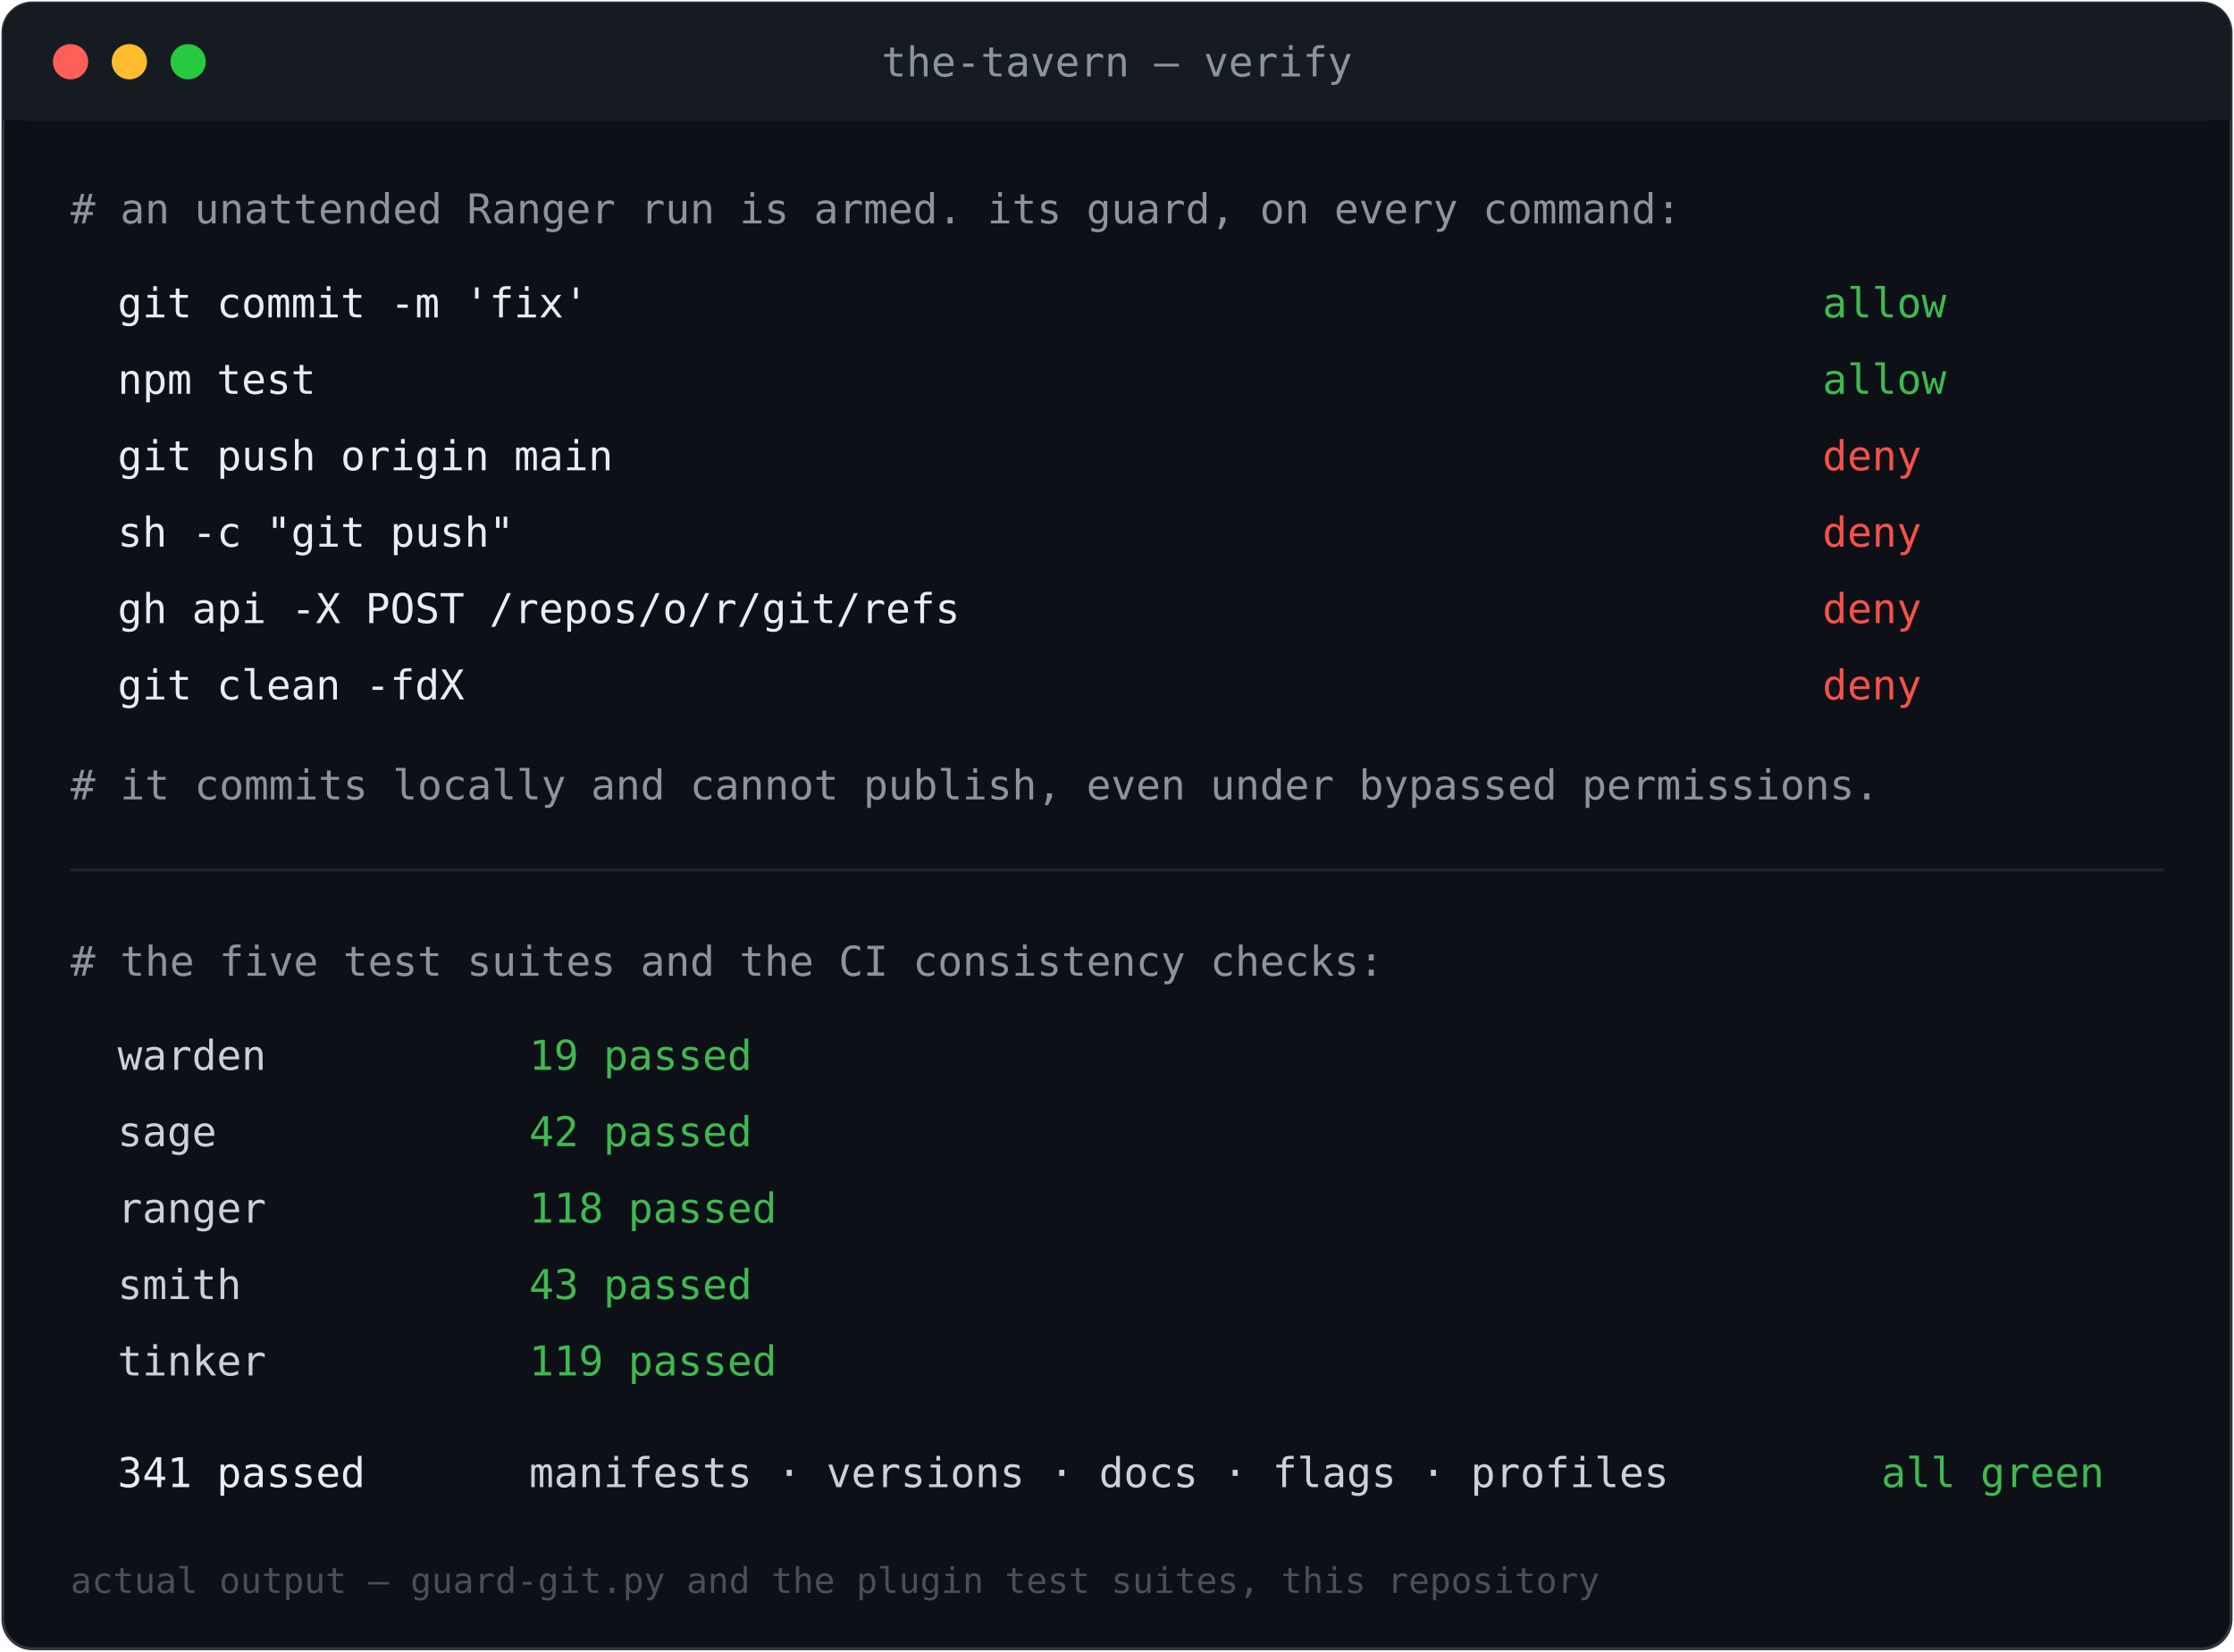
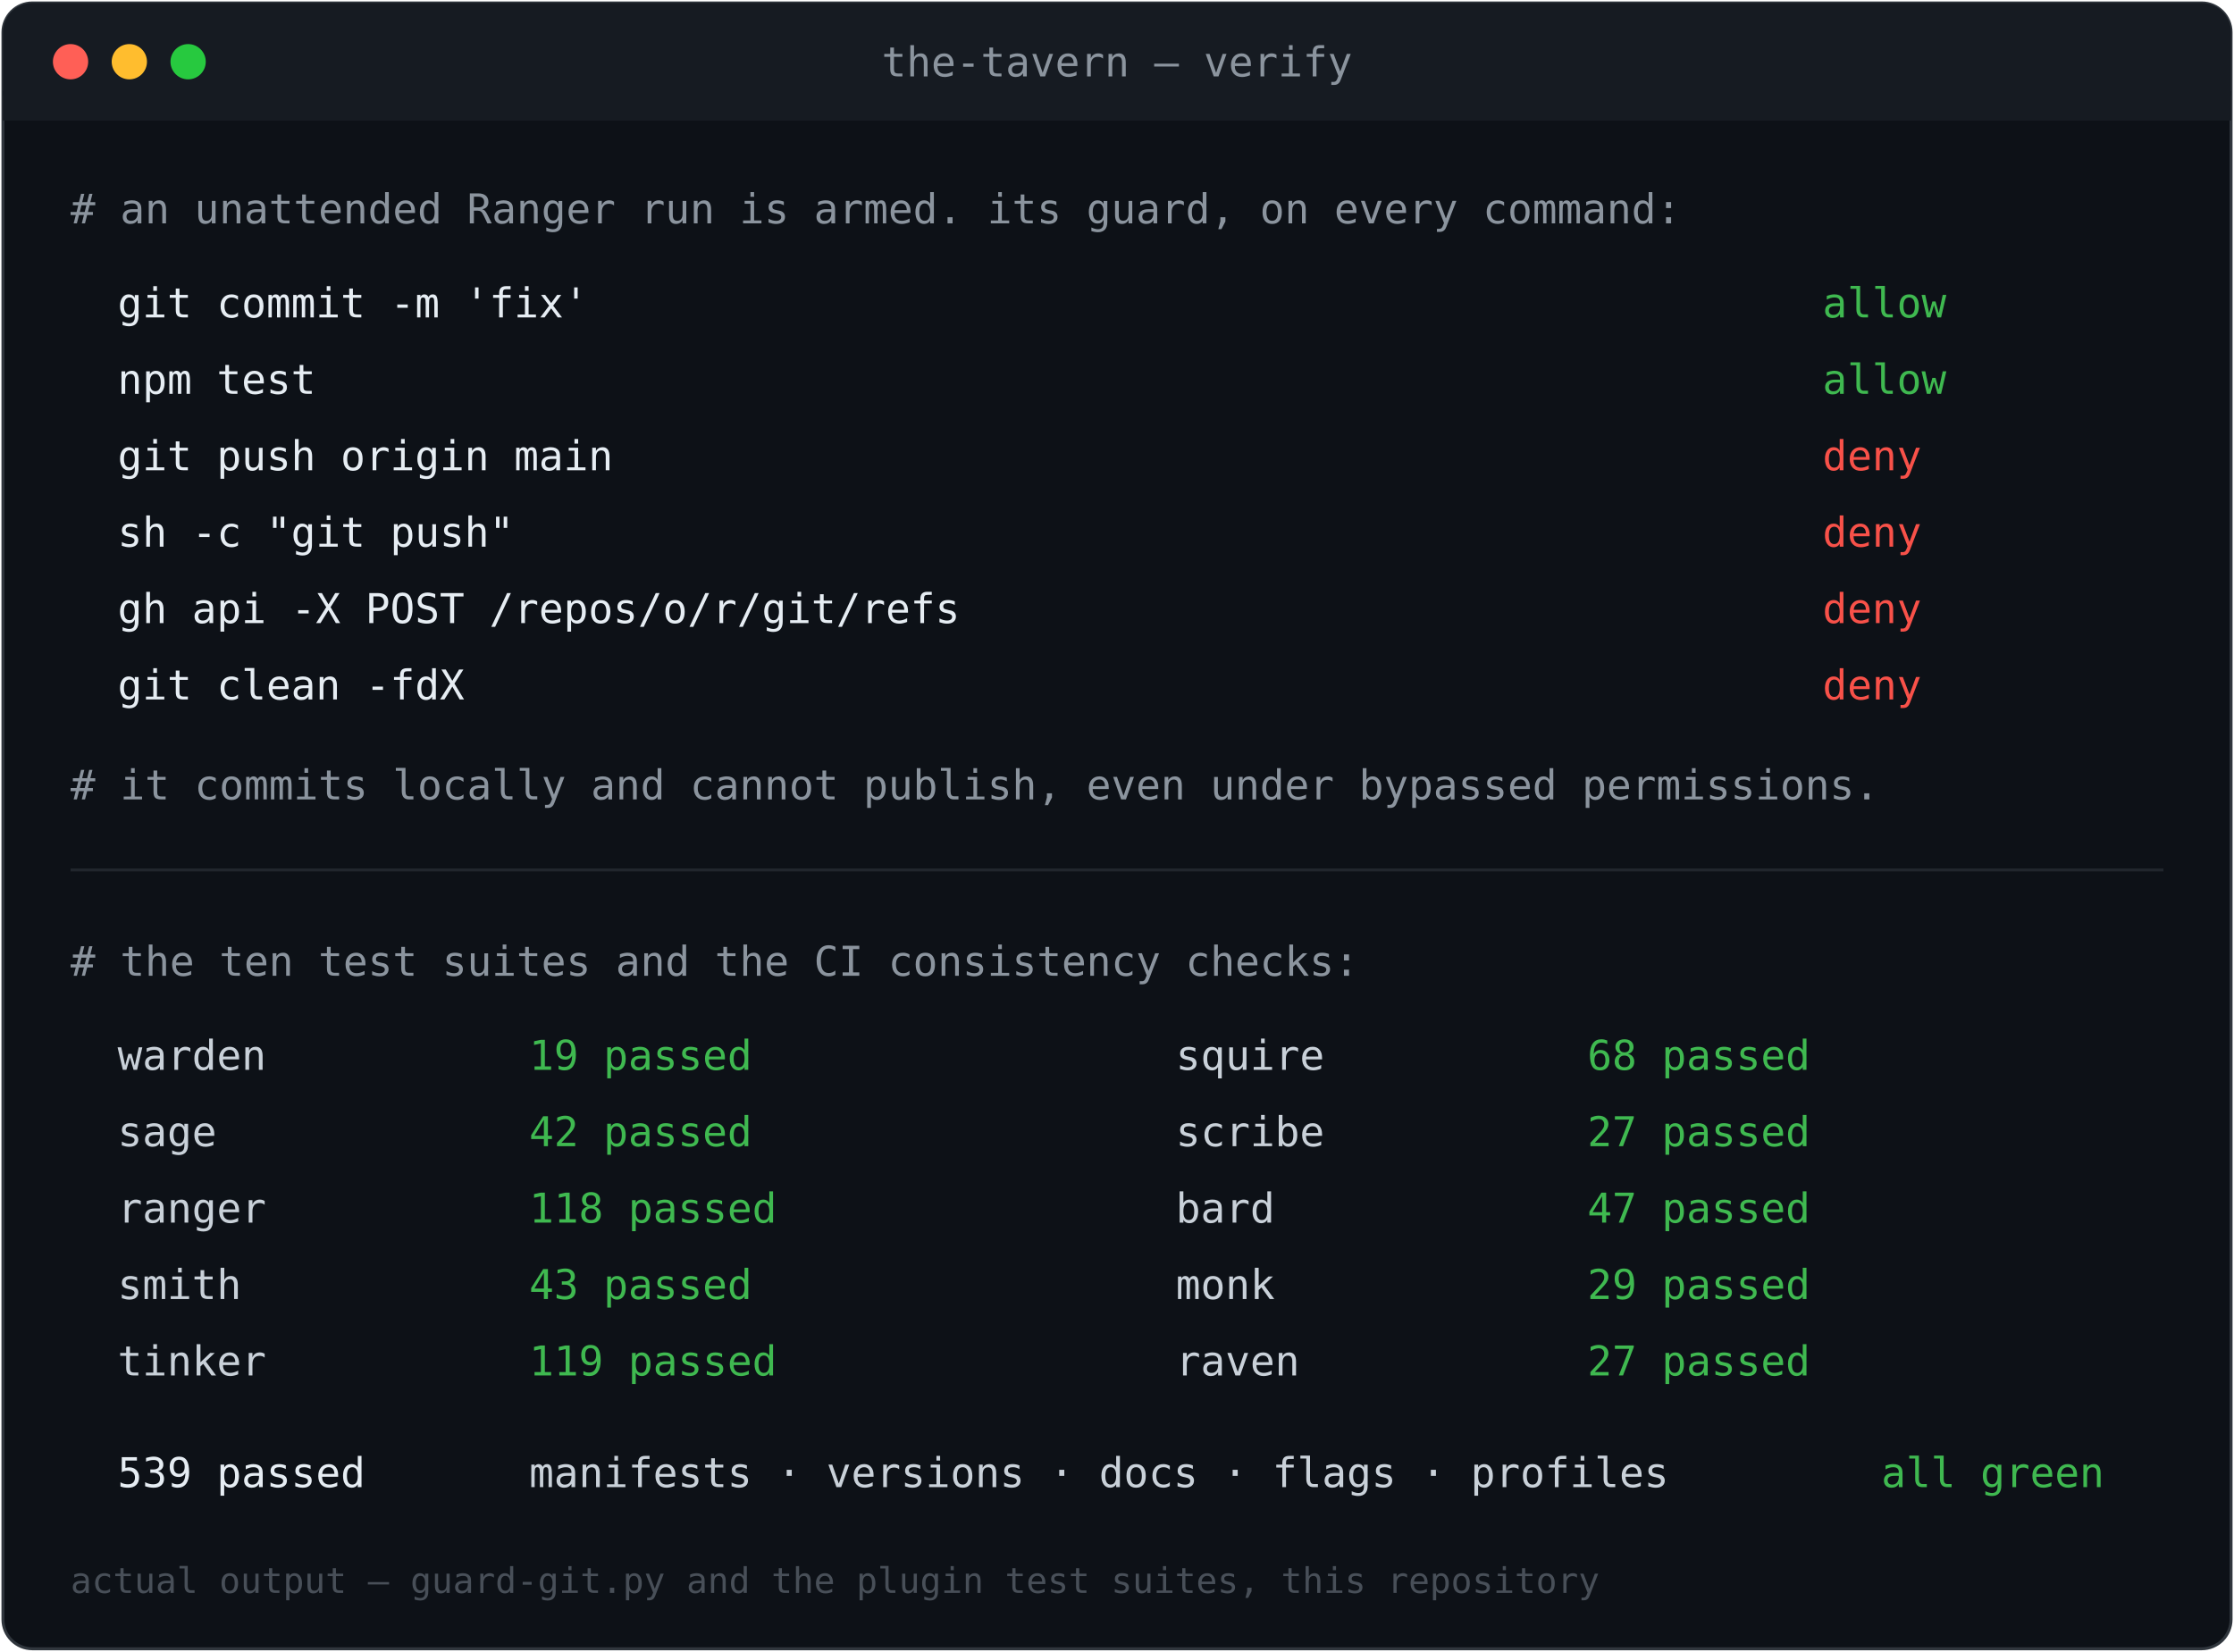
<svg xmlns="http://www.w3.org/2000/svg" width="760" height="562" viewBox="0 0 760 562" font-family="ui-monospace, SFMono-Regular, Menlo, Consolas, monospace" font-size="14">
  <rect x="1" y="1" width="758" height="560" rx="10" fill="#0d1117" stroke="#30363d" />
  <rect x="1" y="1" width="758" height="40" rx="10" fill="#161b22" />
  <rect x="1" y="31" width="758" height="10" fill="#161b22" />
  <circle cx="24" cy="21" r="6" fill="#ff5f56" />
  <circle cx="44" cy="21" r="6" fill="#ffbd2e" />
  <circle cx="64" cy="21" r="6" fill="#27c93f" />
  <text x="380" y="26" text-anchor="middle" fill="#8b949e">the-tavern — verify</text>
  <text x="24" y="76" fill="#8b949e"># an unattended Ranger run is armed. its guard, on every command:</text>
  <text x="40" y="108" fill="#e6edf3">git commit -m 'fix'</text>
  <text x="620" y="108" fill="#3fb950">allow</text>
  <text x="40" y="134" fill="#e6edf3">npm test</text>
  <text x="620" y="134" fill="#3fb950">allow</text>
  <text x="40" y="160" fill="#e6edf3">git push origin main</text>
  <text x="620" y="160" fill="#f85149">deny</text>
  <text x="40" y="186" fill="#e6edf3">sh -c "git push"</text>
  <text x="620" y="186" fill="#f85149">deny</text>
  <text x="40" y="212" fill="#e6edf3">gh api -X POST /repos/o/r/git/refs</text>
  <text x="620" y="212" fill="#f85149">deny</text>
  <text x="40" y="238" fill="#e6edf3">git clean -fdX</text>
  <text x="620" y="238" fill="#f85149">deny</text>
  <text x="24" y="272" fill="#8b949e"># it commits locally and cannot publish, even under bypassed permissions.</text>
  <line x1="24" y1="296" x2="736" y2="296" stroke="#21262d" />
-   <text x="24" y="332" fill="#8b949e"># the five test suites and the CI consistency checks:</text>
+   <text x="24" y="332" fill="#8b949e"># the ten test suites and the CI consistency checks:</text>
  <text x="40" y="364" fill="#c9d1d9">warden</text>
  <text x="180" y="364" fill="#3fb950">19 passed</text>
+   <text x="400" y="364" fill="#c9d1d9">squire</text>
+   <text x="540" y="364" fill="#3fb950">68 passed</text>
  <text x="40" y="390" fill="#c9d1d9">sage</text>
  <text x="180" y="390" fill="#3fb950">42 passed</text>
+   <text x="400" y="390" fill="#c9d1d9">scribe</text>
+   <text x="540" y="390" fill="#3fb950">27 passed</text>
  <text x="40" y="416" fill="#c9d1d9">ranger</text>
  <text x="180" y="416" fill="#3fb950">118 passed</text>
+   <text x="400" y="416" fill="#c9d1d9">bard</text>
+   <text x="540" y="416" fill="#3fb950">47 passed</text>
  <text x="40" y="442" fill="#c9d1d9">smith</text>
  <text x="180" y="442" fill="#3fb950">43 passed</text>
+   <text x="400" y="442" fill="#c9d1d9">monk</text>
+   <text x="540" y="442" fill="#3fb950">29 passed</text>
  <text x="40" y="468" fill="#c9d1d9">tinker</text>
  <text x="180" y="468" fill="#3fb950">119 passed</text>
-   <text x="40" y="506" fill="#e6edf3">341 passed</text>
+   <text x="400" y="468" fill="#c9d1d9">raven</text>
+   <text x="540" y="468" fill="#3fb950">27 passed</text>
+   <text x="40" y="506" fill="#e6edf3">539 passed</text>
  <text x="180" y="506" fill="#c9d1d9">manifests · versions · docs · flags · profiles</text>
  <text x="640" y="506" fill="#3fb950">all green</text>
  <text x="24" y="542" fill="#484f58" font-size="12">actual output — guard-git.py and the plugin test suites, this repository</text>
</svg>
